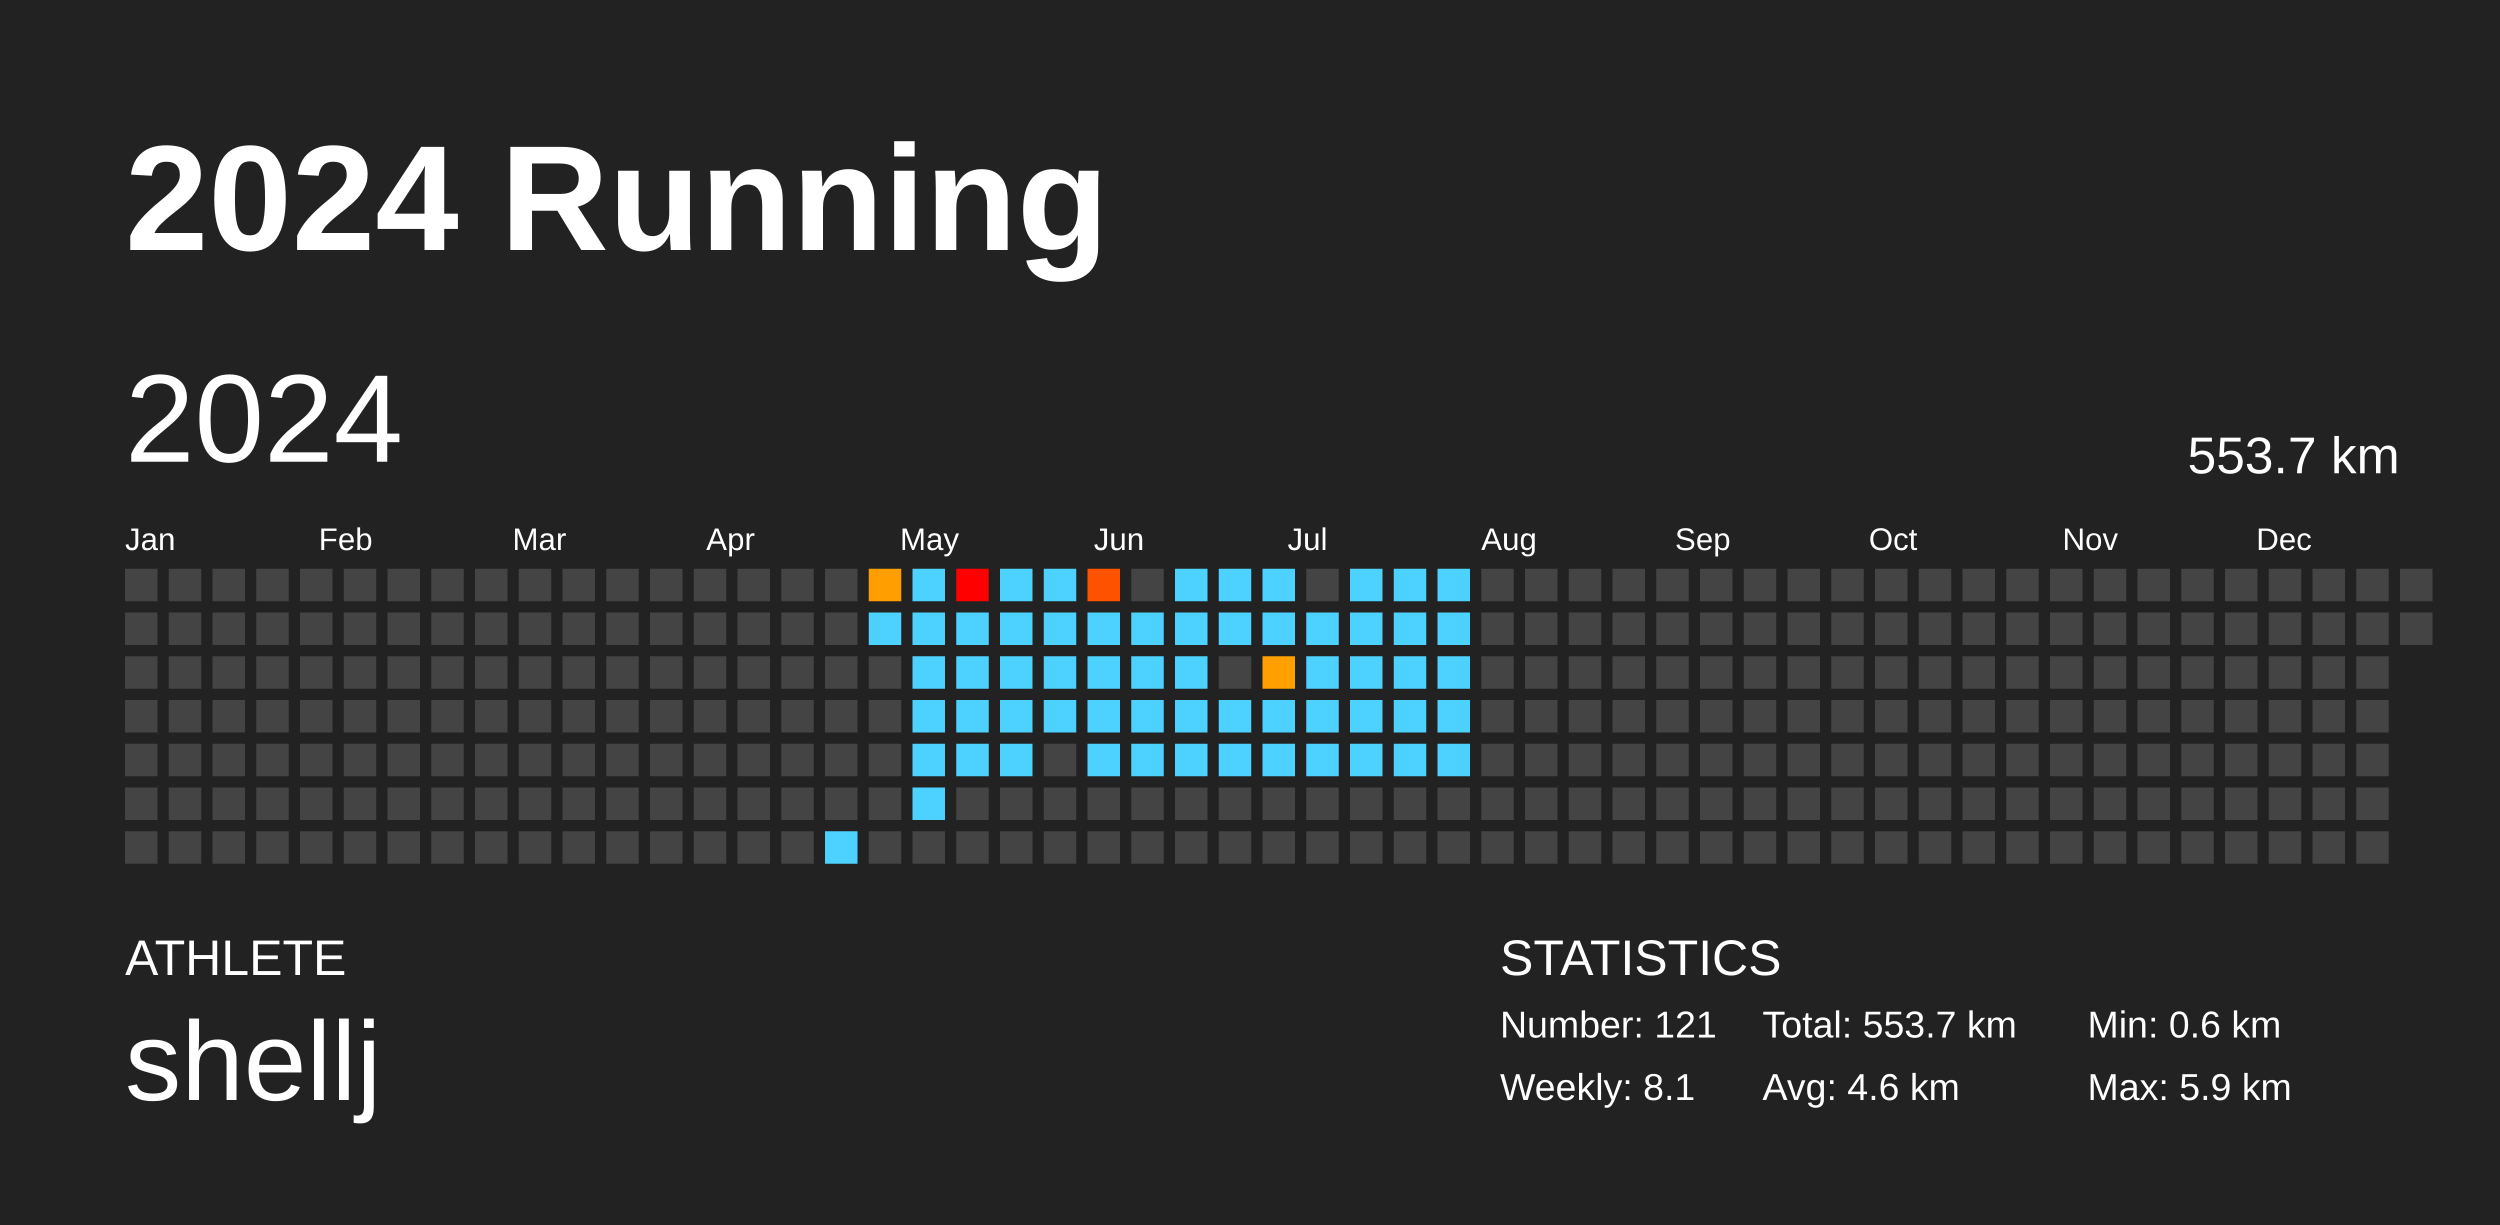
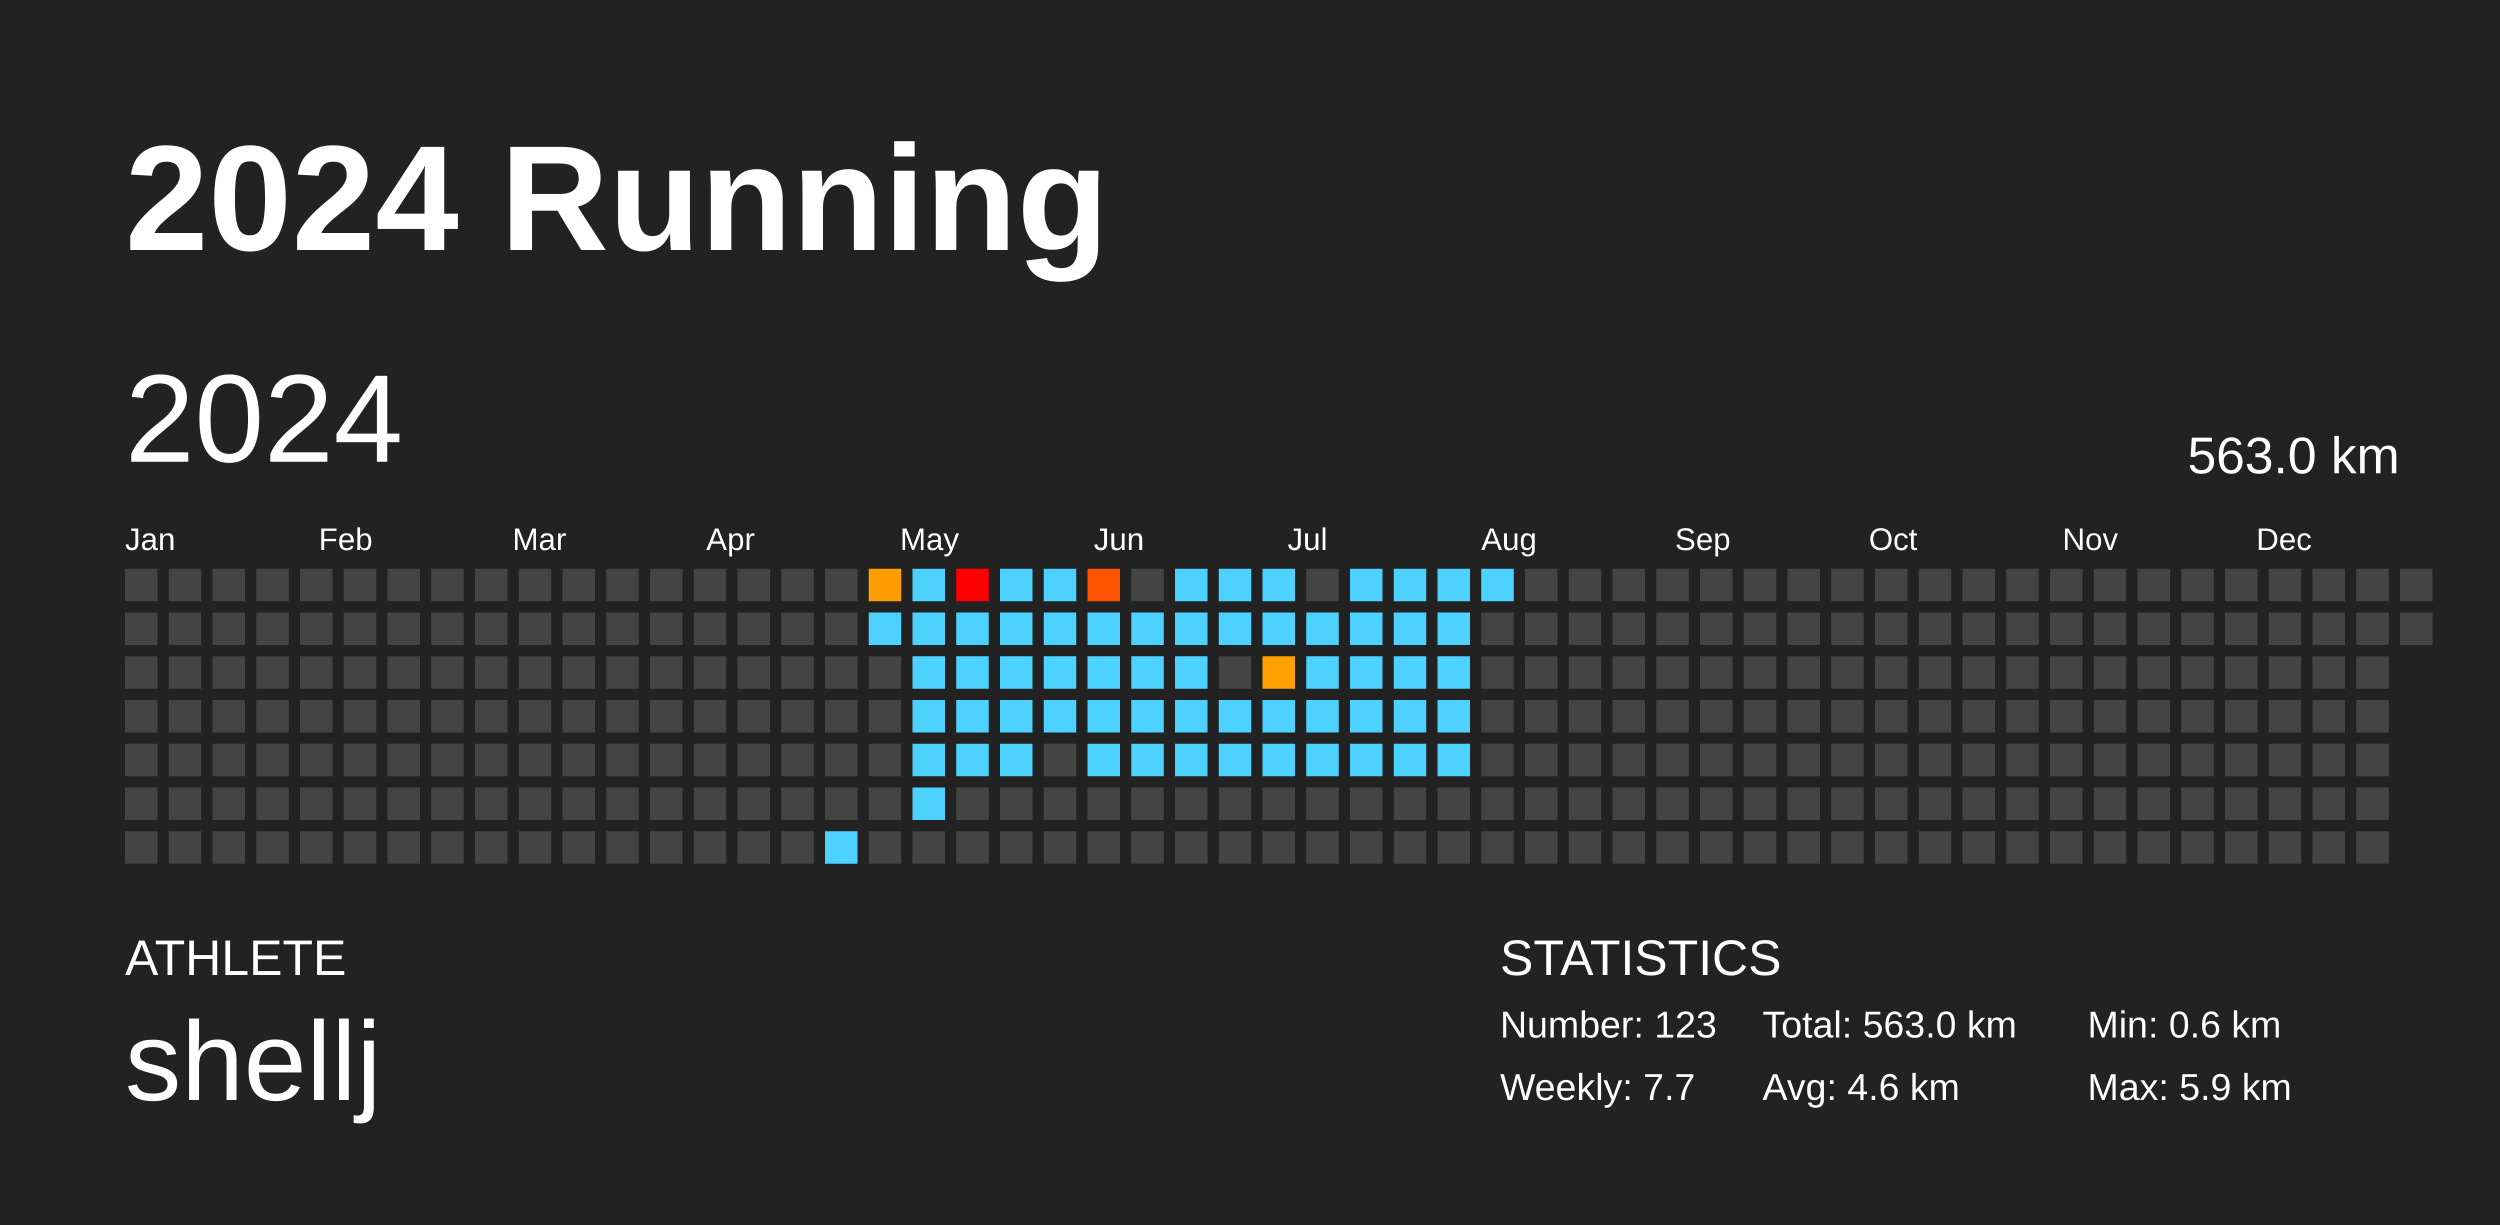
<svg xmlns="http://www.w3.org/2000/svg" baseProfile="full" height="98mm" version="1.1" viewBox="0,0,200,98" width="200mm">
  <defs />
  <rect fill="#222222" height="98" width="200" x="0" y="0" />
  <text fill="#FFFFFF" style="font-size:12px; font-family:Arial; font-weight:bold;" x="10" y="20">2024 Running</text>
  <text fill="#FFFFFF" style="font-size:4px; font-family:Arial" x="10" y="78">ATHLETE</text>
  <text fill="#FFFFFF" style="font-size:9px; font-family:Arial" x="10" y="88">shellj</text>
  <text fill="#FFFFFF" style="font-size:4px; font-family:Arial" x="120" y="78">STATISTICS</text>
-   <text fill="#FFFFFF" style="font-size:3px; font-family:Arial" x="120" y="83">Number: 121</text>
-   <text fill="#FFFFFF" style="font-size:3px; font-family:Arial" x="120" y="88">Weekly: 8.1</text>
-   <text fill="#FFFFFF" style="font-size:3px; font-family:Arial" x="141" y="83">Total: 553.7 km</text>
+   <text fill="#FFFFFF" style="font-size:3px; font-family:Arial" x="120" y="83">Number: 123</text>
+   <text fill="#FFFFFF" style="font-size:3px; font-family:Arial" x="120" y="88">Weekly: 7.7</text>
+   <text fill="#FFFFFF" style="font-size:3px; font-family:Arial" x="141" y="83">Total: 563.0 km</text>
  <text fill="#FFFFFF" style="font-size:3px; font-family:Arial" x="141" y="88">Avg: 4.6 km</text>
  <text fill="#FFFFFF" style="font-size:3px; font-family:Arial" x="167" y="83">Min: 0.6 km</text>
  <text fill="#FFFFFF" style="font-size:3px; font-family:Arial" x="167" y="88">Max: 5.9 km</text>
  <text dominant-baseline="hanging" fill="#FFFFFF" style="font-size:10.0px; font-family:Arial;" x="10" y="30">2024</text>
-   <text dominant-baseline="hanging" fill="#FFFFFF" style="font-size:4.125px; font-family:Arial;" x="175" y="35">553.7 km</text>
+   <text dominant-baseline="hanging" fill="#FFFFFF" style="font-size:4.125px; font-family:Arial;" x="175" y="35">563.0 km</text>
  <text fill="#FFFFFF" style="font-size:2.5px; font-family:Arial" x="10.0" y="44">Jan</text>
  <text fill="#FFFFFF" style="font-size:2.5px; font-family:Arial" x="25.5" y="44">Feb</text>
  <text fill="#FFFFFF" style="font-size:2.5px; font-family:Arial" x="41.0" y="44">Mar</text>
  <text fill="#FFFFFF" style="font-size:2.5px; font-family:Arial" x="56.5" y="44">Apr</text>
  <text fill="#FFFFFF" style="font-size:2.5px; font-family:Arial" x="72.0" y="44">May</text>
  <text fill="#FFFFFF" style="font-size:2.5px; font-family:Arial" x="87.5" y="44">Jun</text>
  <text fill="#FFFFFF" style="font-size:2.5px; font-family:Arial" x="103.0" y="44">Jul</text>
  <text fill="#FFFFFF" style="font-size:2.5px; font-family:Arial" x="118.5" y="44">Aug</text>
  <text fill="#FFFFFF" style="font-size:2.5px; font-family:Arial" x="134.0" y="44">Sep</text>
  <text fill="#FFFFFF" style="font-size:2.5px; font-family:Arial" x="149.5" y="44">Oct</text>
  <text fill="#FFFFFF" style="font-size:2.5px; font-family:Arial" x="165.0" y="44">Nov</text>
  <text fill="#FFFFFF" style="font-size:2.5px; font-family:Arial" x="180.5" y="44">Dec</text>
  <rect fill="#444444" height="2.6" width="2.6" x="10.0" y="45.5" />
  <rect fill="#444444" height="2.6" width="2.6" x="10.0" y="49.0" />
  <rect fill="#444444" height="2.6" width="2.6" x="10.0" y="52.5" />
  <rect fill="#444444" height="2.6" width="2.6" x="10.0" y="56.0" />
  <rect fill="#444444" height="2.6" width="2.6" x="10.0" y="59.5" />
  <rect fill="#444444" height="2.6" width="2.6" x="10.0" y="63.0" />
  <rect fill="#444444" height="2.6" width="2.6" x="10.0" y="66.5" />
  <rect fill="#444444" height="2.6" width="2.6" x="13.5" y="45.5" />
  <rect fill="#444444" height="2.6" width="2.6" x="13.5" y="49.0" />
  <rect fill="#444444" height="2.6" width="2.6" x="13.5" y="52.5" />
  <rect fill="#444444" height="2.6" width="2.6" x="13.5" y="56.0" />
  <rect fill="#444444" height="2.6" width="2.6" x="13.5" y="59.5" />
  <rect fill="#444444" height="2.6" width="2.6" x="13.5" y="63.0" />
  <rect fill="#444444" height="2.6" width="2.6" x="13.5" y="66.5" />
  <rect fill="#444444" height="2.6" width="2.6" x="17.0" y="45.5" />
  <rect fill="#444444" height="2.6" width="2.6" x="17.0" y="49.0" />
  <rect fill="#444444" height="2.6" width="2.6" x="17.0" y="52.5" />
  <rect fill="#444444" height="2.6" width="2.6" x="17.0" y="56.0" />
  <rect fill="#444444" height="2.6" width="2.6" x="17.0" y="59.5" />
  <rect fill="#444444" height="2.6" width="2.6" x="17.0" y="63.0" />
  <rect fill="#444444" height="2.6" width="2.6" x="17.0" y="66.5" />
  <rect fill="#444444" height="2.6" width="2.6" x="20.5" y="45.5" />
  <rect fill="#444444" height="2.6" width="2.6" x="20.5" y="49.0" />
  <rect fill="#444444" height="2.6" width="2.6" x="20.5" y="52.5" />
  <rect fill="#444444" height="2.6" width="2.6" x="20.5" y="56.0" />
  <rect fill="#444444" height="2.6" width="2.6" x="20.5" y="59.5" />
  <rect fill="#444444" height="2.6" width="2.6" x="20.5" y="63.0" />
  <rect fill="#444444" height="2.6" width="2.6" x="20.5" y="66.5" />
  <rect fill="#444444" height="2.6" width="2.6" x="24.0" y="45.5" />
  <rect fill="#444444" height="2.6" width="2.6" x="24.0" y="49.0" />
  <rect fill="#444444" height="2.6" width="2.6" x="24.0" y="52.5" />
  <rect fill="#444444" height="2.6" width="2.6" x="24.0" y="56.0" />
  <rect fill="#444444" height="2.6" width="2.6" x="24.0" y="59.5" />
  <rect fill="#444444" height="2.6" width="2.6" x="24.0" y="63.0" />
  <rect fill="#444444" height="2.6" width="2.6" x="24.0" y="66.5" />
  <rect fill="#444444" height="2.6" width="2.6" x="27.5" y="45.5" />
  <rect fill="#444444" height="2.6" width="2.6" x="27.5" y="49.0" />
  <rect fill="#444444" height="2.6" width="2.6" x="27.5" y="52.5" />
  <rect fill="#444444" height="2.6" width="2.6" x="27.5" y="56.0" />
  <rect fill="#444444" height="2.6" width="2.6" x="27.5" y="59.5" />
  <rect fill="#444444" height="2.6" width="2.6" x="27.5" y="63.0" />
  <rect fill="#444444" height="2.6" width="2.6" x="27.5" y="66.5" />
  <rect fill="#444444" height="2.6" width="2.6" x="31.0" y="45.5" />
  <rect fill="#444444" height="2.6" width="2.6" x="31.0" y="49.0" />
  <rect fill="#444444" height="2.6" width="2.6" x="31.0" y="52.5" />
  <rect fill="#444444" height="2.6" width="2.6" x="31.0" y="56.0" />
  <rect fill="#444444" height="2.6" width="2.6" x="31.0" y="59.5" />
  <rect fill="#444444" height="2.6" width="2.6" x="31.0" y="63.0" />
  <rect fill="#444444" height="2.6" width="2.6" x="31.0" y="66.5" />
  <rect fill="#444444" height="2.6" width="2.6" x="34.5" y="45.5" />
  <rect fill="#444444" height="2.6" width="2.6" x="34.5" y="49.0" />
  <rect fill="#444444" height="2.6" width="2.6" x="34.5" y="52.5" />
  <rect fill="#444444" height="2.6" width="2.6" x="34.5" y="56.0" />
  <rect fill="#444444" height="2.6" width="2.6" x="34.5" y="59.5" />
  <rect fill="#444444" height="2.6" width="2.6" x="34.5" y="63.0" />
  <rect fill="#444444" height="2.6" width="2.6" x="34.5" y="66.5" />
  <rect fill="#444444" height="2.6" width="2.6" x="38.0" y="45.5" />
  <rect fill="#444444" height="2.6" width="2.6" x="38.0" y="49.0" />
  <rect fill="#444444" height="2.6" width="2.6" x="38.0" y="52.5" />
  <rect fill="#444444" height="2.6" width="2.6" x="38.0" y="56.0" />
  <rect fill="#444444" height="2.6" width="2.6" x="38.0" y="59.5" />
  <rect fill="#444444" height="2.6" width="2.6" x="38.0" y="63.0" />
  <rect fill="#444444" height="2.6" width="2.6" x="38.0" y="66.5" />
  <rect fill="#444444" height="2.6" width="2.6" x="41.5" y="45.5" />
  <rect fill="#444444" height="2.6" width="2.6" x="41.5" y="49.0" />
  <rect fill="#444444" height="2.6" width="2.6" x="41.5" y="52.5" />
  <rect fill="#444444" height="2.6" width="2.6" x="41.5" y="56.0" />
  <rect fill="#444444" height="2.6" width="2.6" x="41.5" y="59.5" />
  <rect fill="#444444" height="2.6" width="2.6" x="41.5" y="63.0" />
  <rect fill="#444444" height="2.6" width="2.6" x="41.5" y="66.5" />
  <rect fill="#444444" height="2.6" width="2.6" x="45.0" y="45.5" />
  <rect fill="#444444" height="2.6" width="2.6" x="45.0" y="49.0" />
  <rect fill="#444444" height="2.6" width="2.6" x="45.0" y="52.5" />
  <rect fill="#444444" height="2.6" width="2.6" x="45.0" y="56.0" />
  <rect fill="#444444" height="2.6" width="2.6" x="45.0" y="59.5" />
  <rect fill="#444444" height="2.6" width="2.6" x="45.0" y="63.0" />
  <rect fill="#444444" height="2.6" width="2.6" x="45.0" y="66.5" />
  <rect fill="#444444" height="2.6" width="2.6" x="48.5" y="45.5" />
  <rect fill="#444444" height="2.6" width="2.6" x="48.5" y="49.0" />
  <rect fill="#444444" height="2.6" width="2.6" x="48.5" y="52.5" />
  <rect fill="#444444" height="2.6" width="2.6" x="48.5" y="56.0" />
  <rect fill="#444444" height="2.6" width="2.6" x="48.5" y="59.5" />
  <rect fill="#444444" height="2.6" width="2.6" x="48.5" y="63.0" />
  <rect fill="#444444" height="2.6" width="2.6" x="48.5" y="66.5" />
  <rect fill="#444444" height="2.6" width="2.6" x="52.0" y="45.5" />
  <rect fill="#444444" height="2.6" width="2.6" x="52.0" y="49.0" />
  <rect fill="#444444" height="2.6" width="2.6" x="52.0" y="52.5" />
  <rect fill="#444444" height="2.6" width="2.6" x="52.0" y="56.0" />
  <rect fill="#444444" height="2.6" width="2.6" x="52.0" y="59.5" />
  <rect fill="#444444" height="2.6" width="2.6" x="52.0" y="63.0" />
  <rect fill="#444444" height="2.6" width="2.6" x="52.0" y="66.5" />
  <rect fill="#444444" height="2.6" width="2.6" x="55.5" y="45.5" />
  <rect fill="#444444" height="2.6" width="2.6" x="55.5" y="49.0" />
  <rect fill="#444444" height="2.6" width="2.6" x="55.5" y="52.5" />
  <rect fill="#444444" height="2.6" width="2.6" x="55.5" y="56.0" />
  <rect fill="#444444" height="2.6" width="2.6" x="55.5" y="59.5" />
  <rect fill="#444444" height="2.6" width="2.6" x="55.5" y="63.0" />
  <rect fill="#444444" height="2.6" width="2.6" x="55.5" y="66.5" />
  <rect fill="#444444" height="2.6" width="2.6" x="59.0" y="45.5" />
  <rect fill="#444444" height="2.6" width="2.6" x="59.0" y="49.0" />
  <rect fill="#444444" height="2.6" width="2.6" x="59.0" y="52.5" />
  <rect fill="#444444" height="2.6" width="2.6" x="59.0" y="56.0" />
  <rect fill="#444444" height="2.6" width="2.6" x="59.0" y="59.5" />
  <rect fill="#444444" height="2.6" width="2.6" x="59.0" y="63.0" />
  <rect fill="#444444" height="2.6" width="2.6" x="59.0" y="66.5" />
  <rect fill="#444444" height="2.6" width="2.6" x="62.5" y="45.5" />
  <rect fill="#444444" height="2.6" width="2.6" x="62.5" y="49.0" />
  <rect fill="#444444" height="2.6" width="2.6" x="62.5" y="52.5" />
  <rect fill="#444444" height="2.6" width="2.6" x="62.5" y="56.0" />
  <rect fill="#444444" height="2.6" width="2.6" x="62.5" y="59.5" />
  <rect fill="#444444" height="2.6" width="2.6" x="62.5" y="63.0" />
  <rect fill="#444444" height="2.6" width="2.6" x="62.5" y="66.5" />
  <rect fill="#444444" height="2.6" width="2.6" x="66.0" y="45.5" />
  <rect fill="#444444" height="2.6" width="2.6" x="66.0" y="49.0" />
  <rect fill="#444444" height="2.6" width="2.6" x="66.0" y="52.5" />
  <rect fill="#444444" height="2.6" width="2.6" x="66.0" y="56.0" />
  <rect fill="#444444" height="2.6" width="2.6" x="66.0" y="59.5" />
  <rect fill="#444444" height="2.6" width="2.6" x="66.0" y="63.0" />
  <rect fill="#4dd2ff" height="2.6" width="2.6" x="66.0" y="66.5" />
  <rect fill="#ff9e00" height="2.6" width="2.6" x="69.5" y="45.5" />
  <rect fill="#4dd2ff" height="2.6" width="2.6" x="69.5" y="49.0" />
  <rect fill="#444444" height="2.6" width="2.6" x="69.5" y="52.5" />
  <rect fill="#444444" height="2.6" width="2.6" x="69.5" y="56.0" />
  <rect fill="#444444" height="2.6" width="2.6" x="69.5" y="59.5" />
  <rect fill="#444444" height="2.6" width="2.6" x="69.5" y="63.0" />
  <rect fill="#444444" height="2.6" width="2.6" x="69.5" y="66.5" />
  <rect fill="#4dd2ff" height="2.6" width="2.6" x="73.0" y="45.5" />
  <rect fill="#4dd2ff" height="2.6" width="2.6" x="73.0" y="49.0" />
  <rect fill="#4dd2ff" height="2.6" width="2.6" x="73.0" y="52.5" />
  <rect fill="#4dd2ff" height="2.6" width="2.6" x="73.0" y="56.0" />
  <rect fill="#4dd2ff" height="2.6" width="2.6" x="73.0" y="59.5" />
  <rect fill="#4dd2ff" height="2.6" width="2.6" x="73.0" y="63.0" />
  <rect fill="#444444" height="2.6" width="2.6" x="73.0" y="66.5" />
  <rect fill="red" height="2.6" width="2.6" x="76.5" y="45.5" />
  <rect fill="#4dd2ff" height="2.6" width="2.6" x="76.5" y="49.0" />
  <rect fill="#4dd2ff" height="2.6" width="2.6" x="76.5" y="52.5" />
  <rect fill="#4dd2ff" height="2.6" width="2.6" x="76.5" y="56.0" />
  <rect fill="#4dd2ff" height="2.6" width="2.6" x="76.5" y="59.5" />
  <rect fill="#444444" height="2.6" width="2.6" x="76.5" y="63.0" />
  <rect fill="#444444" height="2.6" width="2.6" x="76.5" y="66.5" />
  <rect fill="#4dd2ff" height="2.6" width="2.6" x="80.0" y="45.5" />
  <rect fill="#4dd2ff" height="2.6" width="2.6" x="80.0" y="49.0" />
  <rect fill="#4dd2ff" height="2.6" width="2.6" x="80.0" y="52.5" />
  <rect fill="#4dd2ff" height="2.6" width="2.6" x="80.0" y="56.0" />
  <rect fill="#4dd2ff" height="2.6" width="2.6" x="80.0" y="59.5" />
  <rect fill="#444444" height="2.6" width="2.6" x="80.0" y="63.0" />
  <rect fill="#444444" height="2.6" width="2.6" x="80.0" y="66.5" />
  <rect fill="#4dd2ff" height="2.6" width="2.6" x="83.5" y="45.5" />
  <rect fill="#4dd2ff" height="2.6" width="2.6" x="83.5" y="49.0" />
  <rect fill="#4dd2ff" height="2.6" width="2.6" x="83.5" y="52.5" />
  <rect fill="#4dd2ff" height="2.6" width="2.6" x="83.5" y="56.0" />
  <rect fill="#444444" height="2.6" width="2.6" x="83.5" y="59.5" />
  <rect fill="#444444" height="2.6" width="2.6" x="83.5" y="63.0" />
  <rect fill="#444444" height="2.6" width="2.6" x="83.5" y="66.5" />
  <rect fill="#ff5200" height="2.6" width="2.6" x="87.0" y="45.5" />
  <rect fill="#4dd2ff" height="2.6" width="2.6" x="87.0" y="49.0" />
  <rect fill="#4dd2ff" height="2.6" width="2.6" x="87.0" y="52.5" />
  <rect fill="#4dd2ff" height="2.6" width="2.6" x="87.0" y="56.0" />
  <rect fill="#4dd2ff" height="2.6" width="2.6" x="87.0" y="59.5" />
  <rect fill="#444444" height="2.6" width="2.6" x="87.0" y="63.0" />
  <rect fill="#444444" height="2.6" width="2.6" x="87.0" y="66.5" />
  <rect fill="#444444" height="2.6" width="2.6" x="90.5" y="45.5" />
  <rect fill="#4dd2ff" height="2.6" width="2.6" x="90.5" y="49.0" />
  <rect fill="#4dd2ff" height="2.6" width="2.6" x="90.5" y="52.5" />
  <rect fill="#4dd2ff" height="2.6" width="2.6" x="90.5" y="56.0" />
  <rect fill="#4dd2ff" height="2.6" width="2.6" x="90.5" y="59.5" />
  <rect fill="#444444" height="2.6" width="2.6" x="90.5" y="63.0" />
  <rect fill="#444444" height="2.6" width="2.6" x="90.5" y="66.5" />
  <rect fill="#4dd2ff" height="2.6" width="2.6" x="94.0" y="45.5" />
  <rect fill="#4dd2ff" height="2.6" width="2.6" x="94.0" y="49.0" />
  <rect fill="#4dd2ff" height="2.6" width="2.6" x="94.0" y="52.5" />
  <rect fill="#4dd2ff" height="2.6" width="2.6" x="94.0" y="56.0" />
  <rect fill="#4dd2ff" height="2.6" width="2.6" x="94.0" y="59.5" />
  <rect fill="#444444" height="2.6" width="2.6" x="94.0" y="63.0" />
  <rect fill="#444444" height="2.6" width="2.6" x="94.0" y="66.5" />
  <rect fill="#4dd2ff" height="2.6" width="2.6" x="97.5" y="45.5" />
  <rect fill="#4dd2ff" height="2.6" width="2.6" x="97.5" y="49.0" />
  <rect fill="#444444" height="2.6" width="2.6" x="97.5" y="52.5" />
  <rect fill="#4dd2ff" height="2.6" width="2.6" x="97.5" y="56.0" />
  <rect fill="#4dd2ff" height="2.6" width="2.6" x="97.5" y="59.5" />
  <rect fill="#444444" height="2.6" width="2.6" x="97.5" y="63.0" />
  <rect fill="#444444" height="2.6" width="2.6" x="97.5" y="66.5" />
  <rect fill="#4dd2ff" height="2.6" width="2.6" x="101.0" y="45.5" />
  <rect fill="#4dd2ff" height="2.6" width="2.6" x="101.0" y="49.0" />
  <rect fill="#ffa000" height="2.6" width="2.6" x="101.0" y="52.5" />
  <rect fill="#4dd2ff" height="2.6" width="2.6" x="101.0" y="56.0" />
  <rect fill="#4dd2ff" height="2.6" width="2.6" x="101.0" y="59.5" />
  <rect fill="#444444" height="2.6" width="2.6" x="101.0" y="63.0" />
  <rect fill="#444444" height="2.6" width="2.6" x="101.0" y="66.5" />
  <rect fill="#444444" height="2.6" width="2.6" x="104.5" y="45.5" />
  <rect fill="#4dd2ff" height="2.6" width="2.6" x="104.5" y="49.0" />
  <rect fill="#4dd2ff" height="2.6" width="2.6" x="104.5" y="52.5" />
  <rect fill="#4dd2ff" height="2.6" width="2.6" x="104.5" y="56.0" />
  <rect fill="#4dd2ff" height="2.6" width="2.6" x="104.5" y="59.5" />
  <rect fill="#444444" height="2.6" width="2.6" x="104.5" y="63.0" />
  <rect fill="#444444" height="2.6" width="2.6" x="104.5" y="66.5" />
  <rect fill="#4dd2ff" height="2.6" width="2.6" x="108.0" y="45.5" />
  <rect fill="#4dd2ff" height="2.6" width="2.6" x="108.0" y="49.0" />
  <rect fill="#4dd2ff" height="2.6" width="2.6" x="108.0" y="52.5" />
  <rect fill="#4dd2ff" height="2.6" width="2.6" x="108.0" y="56.0" />
  <rect fill="#4dd2ff" height="2.6" width="2.6" x="108.0" y="59.5" />
  <rect fill="#444444" height="2.6" width="2.6" x="108.0" y="63.0" />
  <rect fill="#444444" height="2.6" width="2.6" x="108.0" y="66.5" />
  <rect fill="#4dd2ff" height="2.6" width="2.6" x="111.5" y="45.5" />
  <rect fill="#4dd2ff" height="2.6" width="2.6" x="111.5" y="49.0" />
  <rect fill="#4dd2ff" height="2.6" width="2.6" x="111.5" y="52.5" />
  <rect fill="#4dd2ff" height="2.6" width="2.6" x="111.5" y="56.0" />
  <rect fill="#4dd2ff" height="2.6" width="2.6" x="111.5" y="59.5" />
  <rect fill="#444444" height="2.6" width="2.6" x="111.5" y="63.0" />
  <rect fill="#444444" height="2.6" width="2.6" x="111.5" y="66.5" />
  <rect fill="#4dd2ff" height="2.6" width="2.6" x="115.0" y="45.5" />
  <rect fill="#4dd2ff" height="2.6" width="2.6" x="115.0" y="49.0" />
  <rect fill="#4dd2ff" height="2.6" width="2.6" x="115.0" y="52.5" />
  <rect fill="#4dd2ff" height="2.6" width="2.6" x="115.0" y="56.0" />
  <rect fill="#4dd2ff" height="2.6" width="2.6" x="115.0" y="59.5" />
  <rect fill="#444444" height="2.6" width="2.6" x="115.0" y="63.0" />
  <rect fill="#444444" height="2.6" width="2.6" x="115.0" y="66.5" />
-   <rect fill="#444444" height="2.6" width="2.6" x="118.5" y="45.5" />
+   <rect fill="#4dd2ff" height="2.6" width="2.6" x="118.5" y="45.5" />
  <rect fill="#444444" height="2.6" width="2.6" x="118.5" y="49.0" />
  <rect fill="#444444" height="2.6" width="2.6" x="118.5" y="52.5" />
  <rect fill="#444444" height="2.6" width="2.6" x="118.5" y="56.0" />
  <rect fill="#444444" height="2.6" width="2.6" x="118.5" y="59.5" />
  <rect fill="#444444" height="2.6" width="2.6" x="118.5" y="63.0" />
  <rect fill="#444444" height="2.6" width="2.6" x="118.5" y="66.5" />
  <rect fill="#444444" height="2.6" width="2.6" x="122.0" y="45.5" />
  <rect fill="#444444" height="2.6" width="2.6" x="122.0" y="49.0" />
  <rect fill="#444444" height="2.6" width="2.6" x="122.0" y="52.5" />
  <rect fill="#444444" height="2.6" width="2.6" x="122.0" y="56.0" />
  <rect fill="#444444" height="2.6" width="2.6" x="122.0" y="59.5" />
  <rect fill="#444444" height="2.6" width="2.6" x="122.0" y="63.0" />
  <rect fill="#444444" height="2.6" width="2.6" x="122.0" y="66.5" />
  <rect fill="#444444" height="2.6" width="2.6" x="125.5" y="45.5" />
  <rect fill="#444444" height="2.6" width="2.6" x="125.5" y="49.0" />
  <rect fill="#444444" height="2.6" width="2.6" x="125.5" y="52.5" />
  <rect fill="#444444" height="2.6" width="2.6" x="125.5" y="56.0" />
  <rect fill="#444444" height="2.6" width="2.6" x="125.5" y="59.5" />
  <rect fill="#444444" height="2.6" width="2.6" x="125.5" y="63.0" />
  <rect fill="#444444" height="2.6" width="2.6" x="125.5" y="66.5" />
  <rect fill="#444444" height="2.6" width="2.6" x="129.0" y="45.5" />
  <rect fill="#444444" height="2.6" width="2.6" x="129.0" y="49.0" />
  <rect fill="#444444" height="2.6" width="2.6" x="129.0" y="52.5" />
  <rect fill="#444444" height="2.6" width="2.6" x="129.0" y="56.0" />
  <rect fill="#444444" height="2.6" width="2.6" x="129.0" y="59.5" />
  <rect fill="#444444" height="2.6" width="2.6" x="129.0" y="63.0" />
  <rect fill="#444444" height="2.6" width="2.6" x="129.0" y="66.5" />
  <rect fill="#444444" height="2.6" width="2.6" x="132.5" y="45.5" />
  <rect fill="#444444" height="2.6" width="2.6" x="132.5" y="49.0" />
  <rect fill="#444444" height="2.6" width="2.6" x="132.5" y="52.5" />
  <rect fill="#444444" height="2.6" width="2.6" x="132.5" y="56.0" />
  <rect fill="#444444" height="2.6" width="2.6" x="132.5" y="59.5" />
  <rect fill="#444444" height="2.6" width="2.6" x="132.5" y="63.0" />
  <rect fill="#444444" height="2.6" width="2.6" x="132.5" y="66.5" />
  <rect fill="#444444" height="2.6" width="2.6" x="136.0" y="45.5" />
  <rect fill="#444444" height="2.6" width="2.6" x="136.0" y="49.0" />
  <rect fill="#444444" height="2.6" width="2.6" x="136.0" y="52.5" />
  <rect fill="#444444" height="2.6" width="2.6" x="136.0" y="56.0" />
  <rect fill="#444444" height="2.6" width="2.6" x="136.0" y="59.5" />
  <rect fill="#444444" height="2.6" width="2.6" x="136.0" y="63.0" />
  <rect fill="#444444" height="2.6" width="2.6" x="136.0" y="66.5" />
  <rect fill="#444444" height="2.6" width="2.6" x="139.5" y="45.5" />
  <rect fill="#444444" height="2.6" width="2.6" x="139.5" y="49.0" />
  <rect fill="#444444" height="2.6" width="2.6" x="139.5" y="52.5" />
  <rect fill="#444444" height="2.6" width="2.6" x="139.5" y="56.0" />
  <rect fill="#444444" height="2.6" width="2.6" x="139.5" y="59.5" />
  <rect fill="#444444" height="2.6" width="2.6" x="139.5" y="63.0" />
  <rect fill="#444444" height="2.6" width="2.6" x="139.5" y="66.5" />
  <rect fill="#444444" height="2.6" width="2.6" x="143.0" y="45.5" />
  <rect fill="#444444" height="2.6" width="2.6" x="143.0" y="49.0" />
  <rect fill="#444444" height="2.6" width="2.6" x="143.0" y="52.5" />
  <rect fill="#444444" height="2.6" width="2.6" x="143.0" y="56.0" />
  <rect fill="#444444" height="2.6" width="2.6" x="143.0" y="59.5" />
  <rect fill="#444444" height="2.6" width="2.6" x="143.0" y="63.0" />
  <rect fill="#444444" height="2.6" width="2.6" x="143.0" y="66.5" />
  <rect fill="#444444" height="2.6" width="2.6" x="146.5" y="45.5" />
  <rect fill="#444444" height="2.6" width="2.6" x="146.5" y="49.0" />
  <rect fill="#444444" height="2.6" width="2.6" x="146.5" y="52.5" />
  <rect fill="#444444" height="2.6" width="2.6" x="146.5" y="56.0" />
  <rect fill="#444444" height="2.6" width="2.6" x="146.5" y="59.5" />
  <rect fill="#444444" height="2.6" width="2.6" x="146.5" y="63.0" />
  <rect fill="#444444" height="2.6" width="2.6" x="146.5" y="66.5" />
  <rect fill="#444444" height="2.6" width="2.6" x="150.0" y="45.5" />
  <rect fill="#444444" height="2.6" width="2.6" x="150.0" y="49.0" />
  <rect fill="#444444" height="2.6" width="2.6" x="150.0" y="52.5" />
  <rect fill="#444444" height="2.6" width="2.6" x="150.0" y="56.0" />
  <rect fill="#444444" height="2.6" width="2.6" x="150.0" y="59.5" />
  <rect fill="#444444" height="2.6" width="2.6" x="150.0" y="63.0" />
  <rect fill="#444444" height="2.6" width="2.6" x="150.0" y="66.5" />
  <rect fill="#444444" height="2.6" width="2.6" x="153.5" y="45.5" />
  <rect fill="#444444" height="2.6" width="2.6" x="153.5" y="49.0" />
  <rect fill="#444444" height="2.6" width="2.6" x="153.5" y="52.5" />
  <rect fill="#444444" height="2.6" width="2.6" x="153.5" y="56.0" />
  <rect fill="#444444" height="2.6" width="2.6" x="153.5" y="59.5" />
  <rect fill="#444444" height="2.6" width="2.6" x="153.5" y="63.0" />
  <rect fill="#444444" height="2.6" width="2.6" x="153.5" y="66.5" />
  <rect fill="#444444" height="2.6" width="2.6" x="157.0" y="45.5" />
  <rect fill="#444444" height="2.6" width="2.6" x="157.0" y="49.0" />
  <rect fill="#444444" height="2.6" width="2.6" x="157.0" y="52.5" />
  <rect fill="#444444" height="2.6" width="2.6" x="157.0" y="56.0" />
  <rect fill="#444444" height="2.6" width="2.6" x="157.0" y="59.5" />
  <rect fill="#444444" height="2.6" width="2.6" x="157.0" y="63.0" />
  <rect fill="#444444" height="2.6" width="2.6" x="157.0" y="66.5" />
  <rect fill="#444444" height="2.6" width="2.6" x="160.5" y="45.5" />
  <rect fill="#444444" height="2.6" width="2.6" x="160.5" y="49.0" />
  <rect fill="#444444" height="2.6" width="2.6" x="160.5" y="52.5" />
  <rect fill="#444444" height="2.6" width="2.6" x="160.5" y="56.0" />
  <rect fill="#444444" height="2.6" width="2.6" x="160.5" y="59.5" />
  <rect fill="#444444" height="2.6" width="2.6" x="160.5" y="63.0" />
  <rect fill="#444444" height="2.6" width="2.6" x="160.5" y="66.5" />
  <rect fill="#444444" height="2.6" width="2.6" x="164.0" y="45.5" />
  <rect fill="#444444" height="2.6" width="2.6" x="164.0" y="49.0" />
  <rect fill="#444444" height="2.6" width="2.6" x="164.0" y="52.5" />
  <rect fill="#444444" height="2.6" width="2.6" x="164.0" y="56.0" />
  <rect fill="#444444" height="2.6" width="2.6" x="164.0" y="59.5" />
  <rect fill="#444444" height="2.6" width="2.6" x="164.0" y="63.0" />
  <rect fill="#444444" height="2.6" width="2.6" x="164.0" y="66.5" />
  <rect fill="#444444" height="2.6" width="2.6" x="167.5" y="45.5" />
  <rect fill="#444444" height="2.6" width="2.6" x="167.5" y="49.0" />
  <rect fill="#444444" height="2.6" width="2.6" x="167.5" y="52.5" />
  <rect fill="#444444" height="2.6" width="2.6" x="167.5" y="56.0" />
  <rect fill="#444444" height="2.6" width="2.6" x="167.5" y="59.5" />
  <rect fill="#444444" height="2.6" width="2.6" x="167.5" y="63.0" />
  <rect fill="#444444" height="2.6" width="2.6" x="167.5" y="66.5" />
  <rect fill="#444444" height="2.6" width="2.6" x="171.0" y="45.5" />
  <rect fill="#444444" height="2.6" width="2.6" x="171.0" y="49.0" />
  <rect fill="#444444" height="2.6" width="2.6" x="171.0" y="52.5" />
  <rect fill="#444444" height="2.6" width="2.6" x="171.0" y="56.0" />
  <rect fill="#444444" height="2.6" width="2.6" x="171.0" y="59.5" />
  <rect fill="#444444" height="2.6" width="2.6" x="171.0" y="63.0" />
  <rect fill="#444444" height="2.6" width="2.6" x="171.0" y="66.5" />
  <rect fill="#444444" height="2.6" width="2.6" x="174.5" y="45.5" />
  <rect fill="#444444" height="2.6" width="2.6" x="174.5" y="49.0" />
  <rect fill="#444444" height="2.6" width="2.6" x="174.5" y="52.5" />
  <rect fill="#444444" height="2.6" width="2.6" x="174.5" y="56.0" />
  <rect fill="#444444" height="2.6" width="2.6" x="174.5" y="59.5" />
  <rect fill="#444444" height="2.6" width="2.6" x="174.5" y="63.0" />
  <rect fill="#444444" height="2.6" width="2.6" x="174.5" y="66.5" />
  <rect fill="#444444" height="2.6" width="2.6" x="178.0" y="45.5" />
  <rect fill="#444444" height="2.6" width="2.6" x="178.0" y="49.0" />
  <rect fill="#444444" height="2.6" width="2.6" x="178.0" y="52.5" />
  <rect fill="#444444" height="2.6" width="2.6" x="178.0" y="56.0" />
  <rect fill="#444444" height="2.6" width="2.6" x="178.0" y="59.5" />
  <rect fill="#444444" height="2.6" width="2.6" x="178.0" y="63.0" />
  <rect fill="#444444" height="2.6" width="2.6" x="178.0" y="66.5" />
  <rect fill="#444444" height="2.6" width="2.6" x="181.5" y="45.5" />
  <rect fill="#444444" height="2.6" width="2.6" x="181.5" y="49.0" />
  <rect fill="#444444" height="2.6" width="2.6" x="181.5" y="52.5" />
  <rect fill="#444444" height="2.6" width="2.6" x="181.5" y="56.0" />
  <rect fill="#444444" height="2.6" width="2.6" x="181.5" y="59.5" />
  <rect fill="#444444" height="2.6" width="2.6" x="181.5" y="63.0" />
  <rect fill="#444444" height="2.6" width="2.6" x="181.5" y="66.5" />
  <rect fill="#444444" height="2.6" width="2.6" x="185.0" y="45.5" />
  <rect fill="#444444" height="2.6" width="2.6" x="185.0" y="49.0" />
  <rect fill="#444444" height="2.6" width="2.6" x="185.0" y="52.5" />
  <rect fill="#444444" height="2.6" width="2.6" x="185.0" y="56.0" />
  <rect fill="#444444" height="2.6" width="2.6" x="185.0" y="59.5" />
  <rect fill="#444444" height="2.6" width="2.6" x="185.0" y="63.0" />
  <rect fill="#444444" height="2.6" width="2.6" x="185.0" y="66.5" />
  <rect fill="#444444" height="2.6" width="2.6" x="188.5" y="45.5" />
  <rect fill="#444444" height="2.6" width="2.6" x="188.5" y="49.0" />
  <rect fill="#444444" height="2.6" width="2.6" x="188.5" y="52.5" />
  <rect fill="#444444" height="2.6" width="2.6" x="188.5" y="56.0" />
  <rect fill="#444444" height="2.6" width="2.6" x="188.5" y="59.5" />
  <rect fill="#444444" height="2.6" width="2.6" x="188.5" y="63.0" />
  <rect fill="#444444" height="2.6" width="2.6" x="188.5" y="66.5" />
  <rect fill="#444444" height="2.6" width="2.6" x="192.0" y="45.5" />
  <rect fill="#444444" height="2.6" width="2.6" x="192.0" y="49.0" />
</svg>
